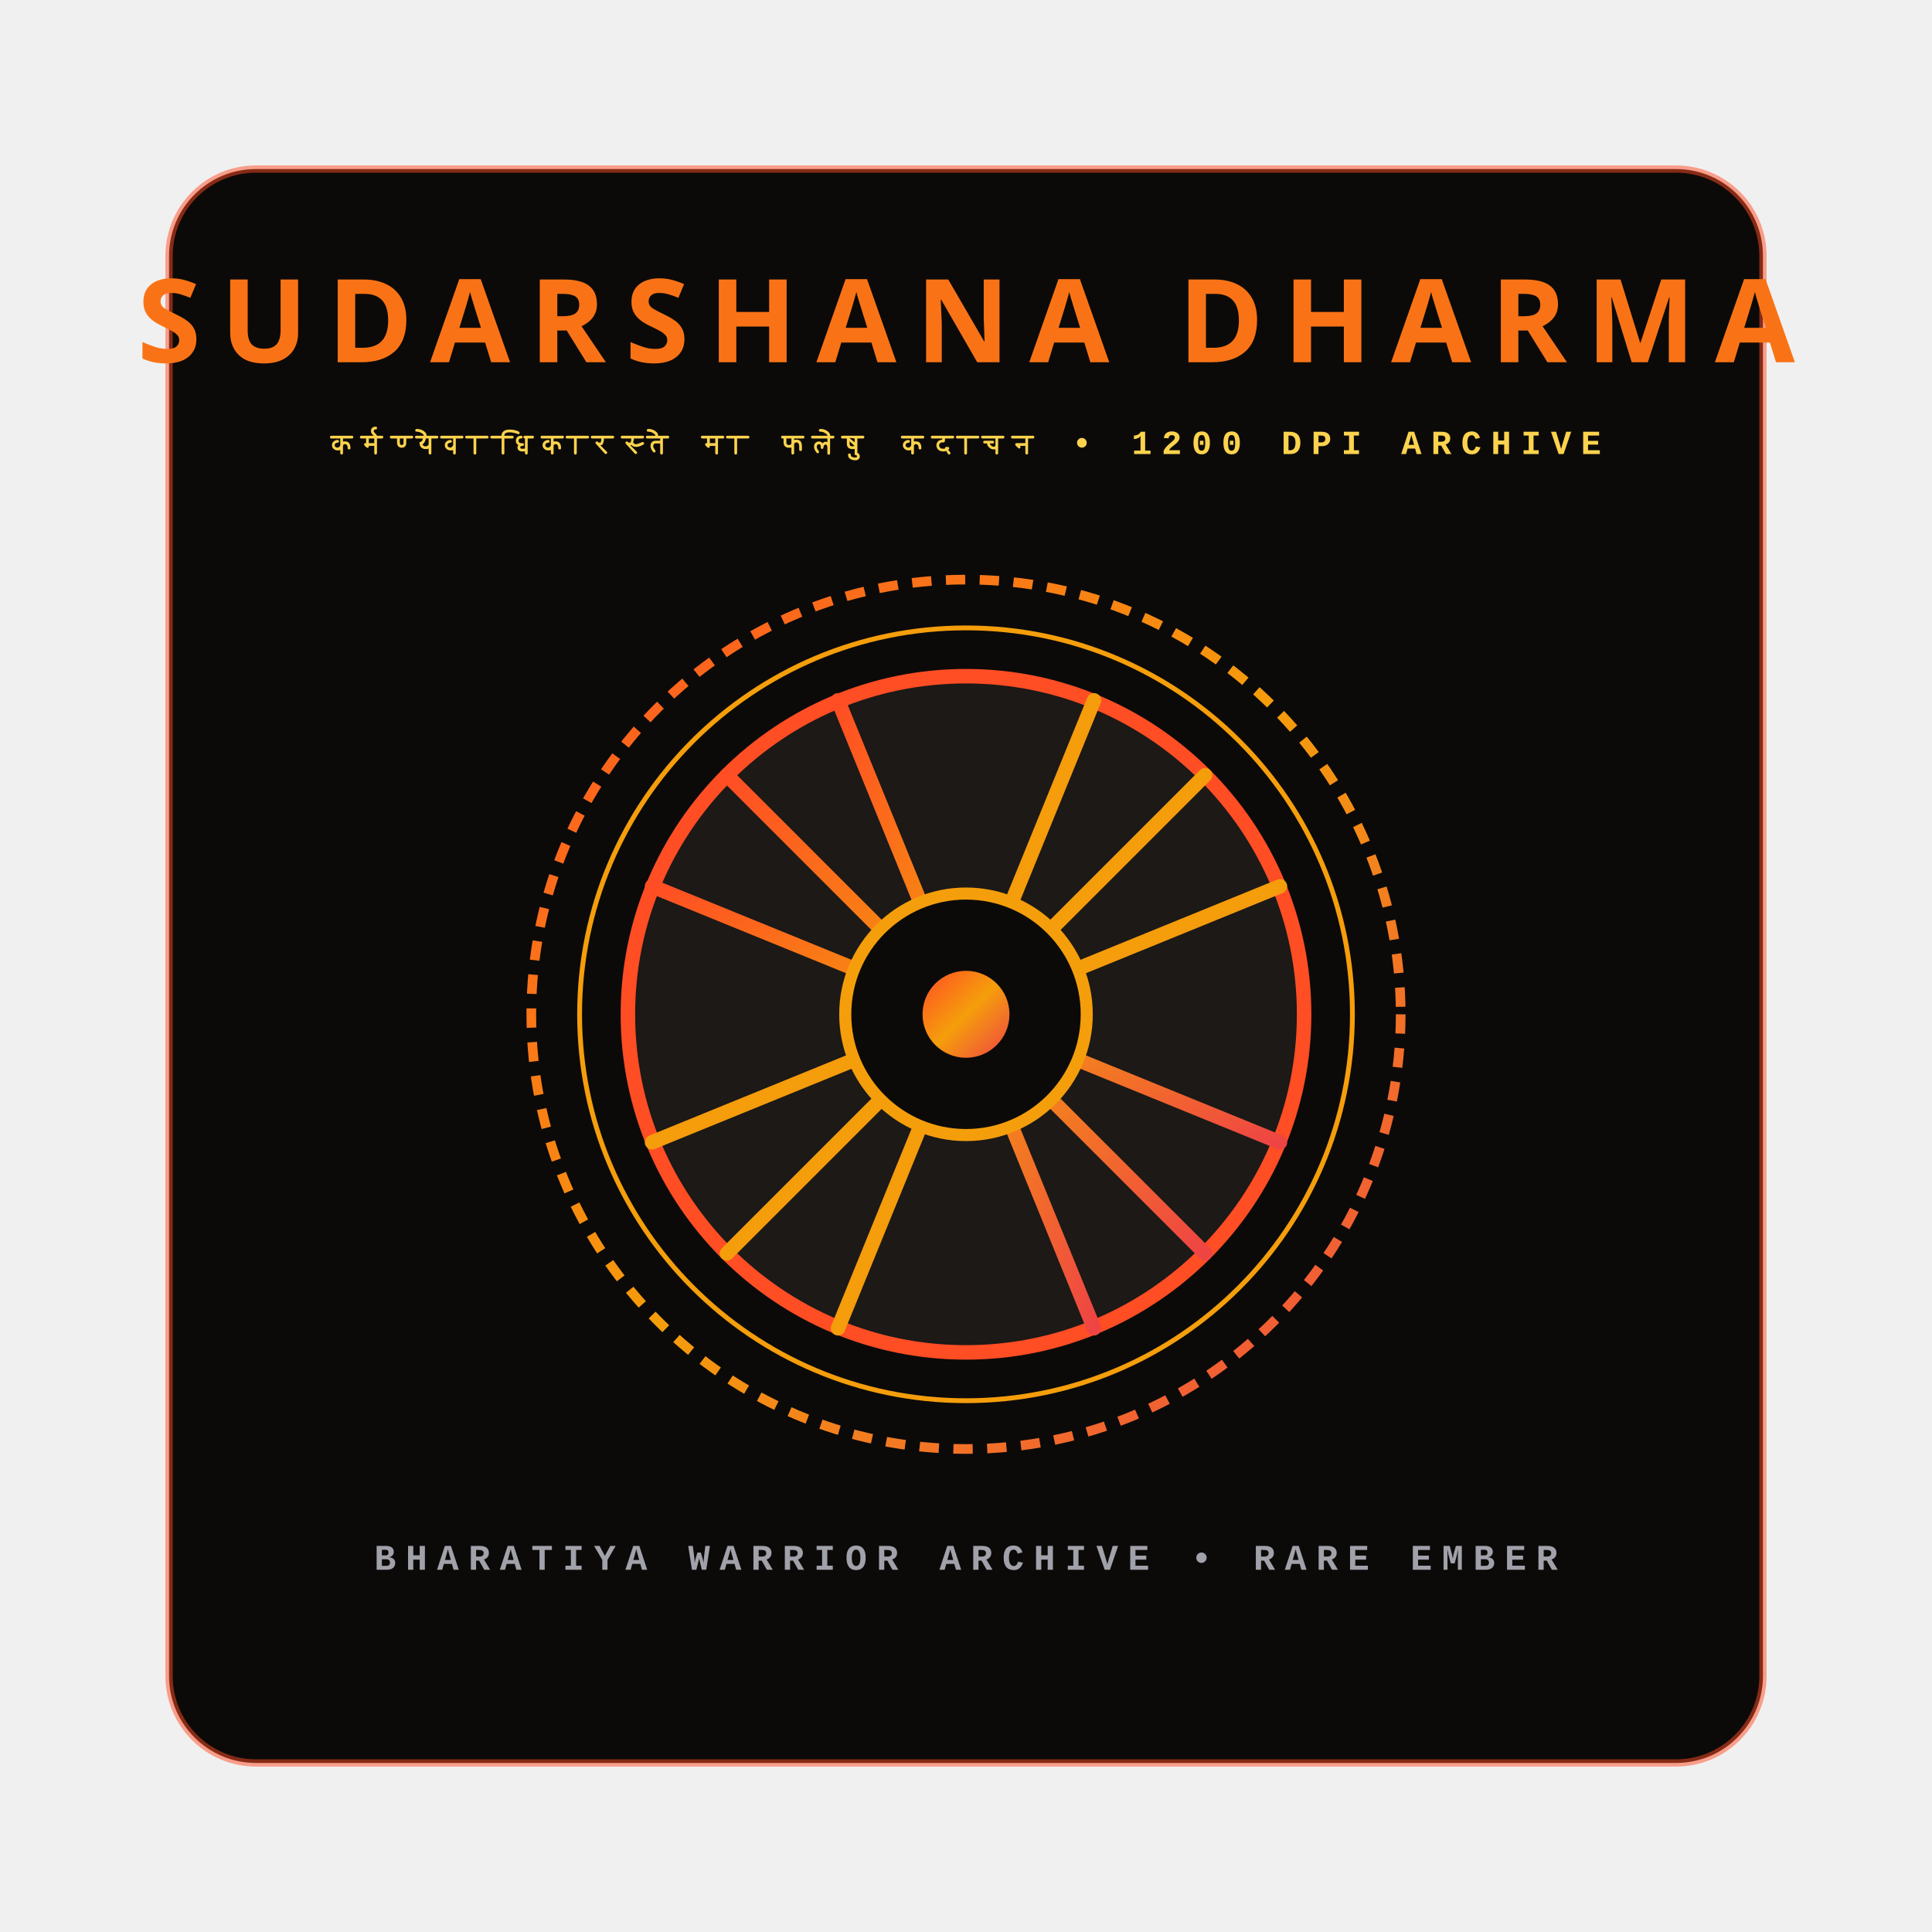
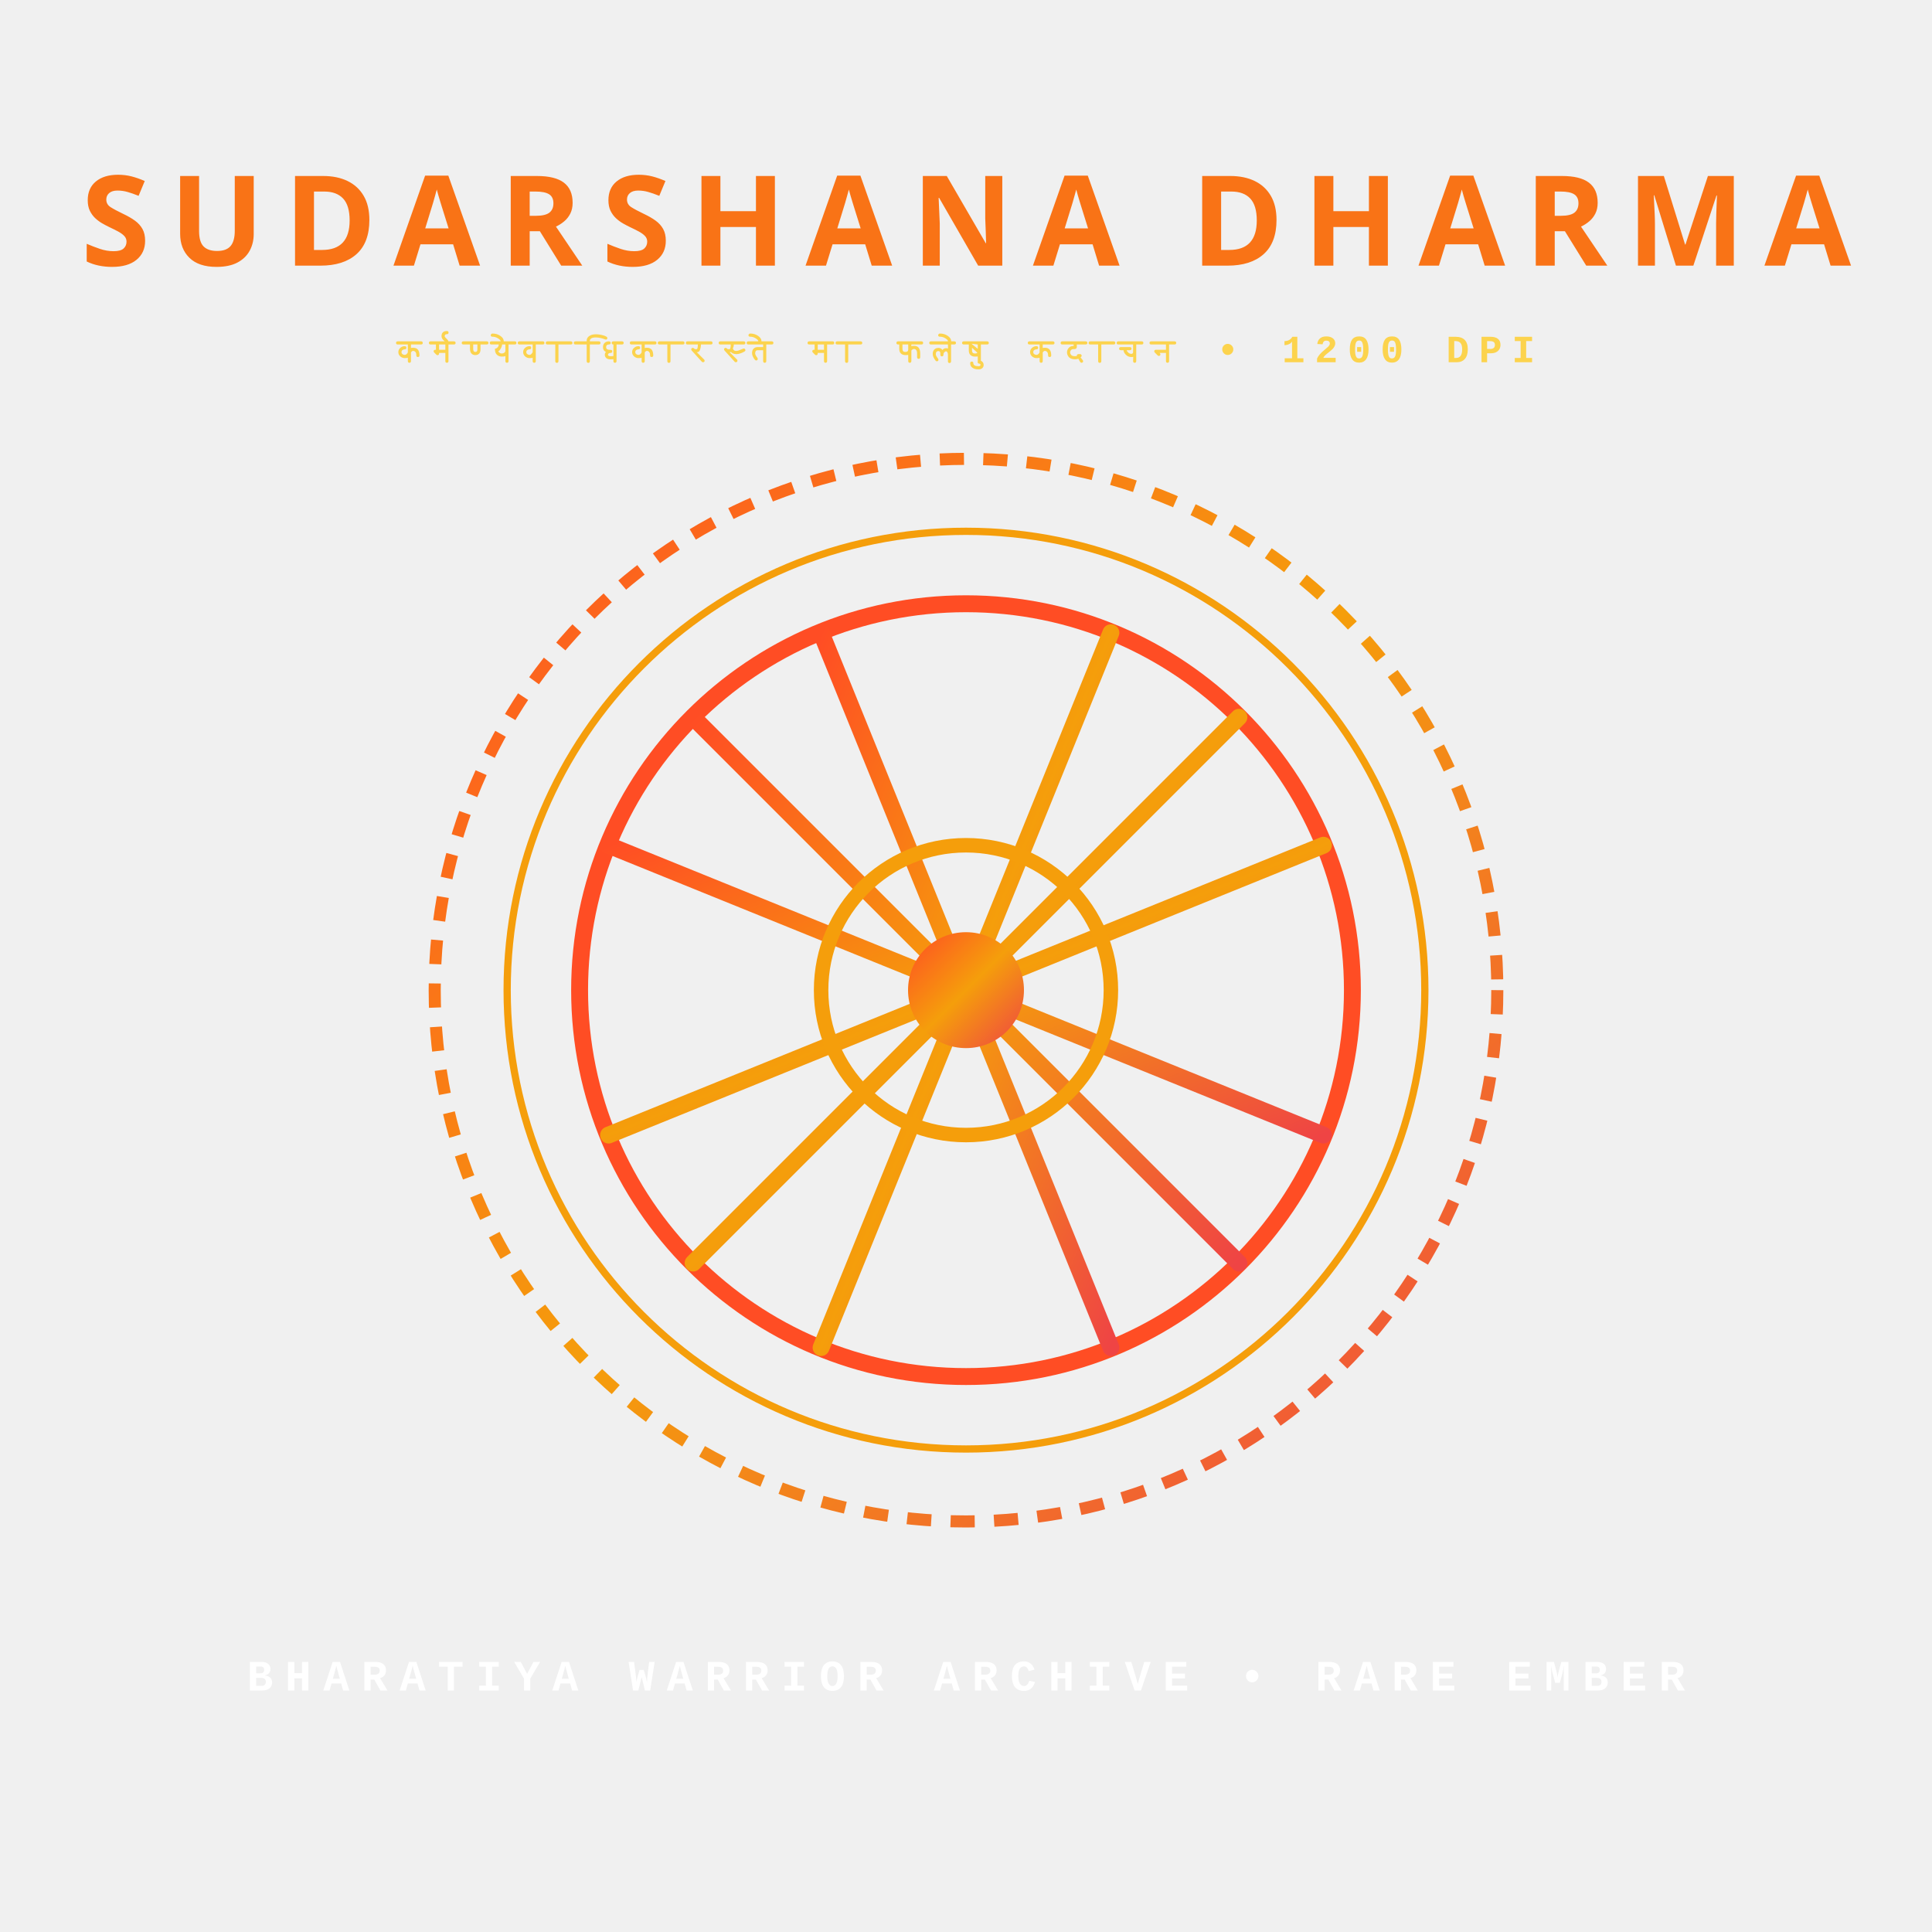
<svg xmlns="http://www.w3.org/2000/svg" viewBox="0 0 800 800" width="100%" height="100%">
  <defs>
    <linearGradient id="chakraGrad" x1="0%" y1="0%" x2="100%" y2="100%">
      <stop offset="0%" stop-color="#FF4D24" />
      <stop offset="50%" stop-color="#F59E0B" />
      <stop offset="100%" stop-color="#EF4444" />
    </linearGradient>
  </defs>
-   <rect x="70" y="70" width="660" height="660" rx="36" fill="#0C0A09" stroke="#FF4D24" stroke-width="3" stroke-opacity="0.5" />
-   <text x="400" y="150" fill="#F97316" font-family="Impact, sans-serif" font-size="48" font-weight="900" text-anchor="middle" letter-spacing="8">
+   <text x="400" y="110" fill="#F97316" font-family="'Impact', 'Arial Black', sans-serif" font-size="52" font-weight="900" text-anchor="middle" letter-spacing="8">
    SUDARSHANA DHARMA
  </text>
-   <text x="400" y="188" fill="#FCD34D" font-family="'Courier New', monospace" font-size="14" font-weight="700" text-anchor="middle" letter-spacing="4">
-     कर्मण्येवाधिकारस्ते मा फलेषु कदाचन • 1200 DPI ARCHIVE
+   <text x="400" y="150" fill="#FCD34D" font-family="'Courier New', monospace" font-size="16" font-weight="800" text-anchor="middle" letter-spacing="4">
+     कर्मण्येवाधिकारस्ते मा फलेषु कदाचन • 1200 DPI
  </text>
-   <g transform="translate(400, 420)">
-     <circle cx="0" cy="0" r="180" fill="none" stroke="url(#chakraGrad)" stroke-width="4" stroke-dasharray="8 6" />
-     <circle cx="0" cy="0" r="160" fill="none" stroke="#F59E0B" stroke-width="2" />
-     <circle cx="0" cy="0" r="140" fill="#1C1917" stroke="#FF4D24" stroke-width="6" />
-     <g stroke="url(#chakraGrad)" stroke-width="6" stroke-linecap="round">
-       <line x1="0" y1="-140" x2="0" y2="140" />
-       <line x1="-140" y1="0" x2="140" y2="0" />
-       <line x1="-99" y1="-99" x2="99" y2="99" />
-       <line x1="-99" y1="99" x2="99" y2="-99" />
-       <line x1="-130" y1="-53" x2="130" y2="53" />
-       <line x1="-53" y1="-130" x2="53" y2="130" />
-       <line x1="53" y1="-130" x2="-53" y2="130" />
-       <line x1="130" y1="-53" x2="-130" y2="53" />
+   <g transform="translate(400, 410)">
+     <circle cx="0" cy="0" r="220" fill="none" stroke="url(#chakraGrad)" stroke-width="5" stroke-dasharray="10 8" />
+     <circle cx="0" cy="0" r="190" fill="none" stroke="#F59E0B" stroke-width="3" />
+     <circle cx="0" cy="0" r="160" fill="none" stroke="#FF4D24" stroke-width="7" />
+     <g stroke="url(#chakraGrad)" stroke-width="7" stroke-linecap="round">
+       <line x1="0" y1="-160" x2="0" y2="160" />
+       <line x1="-160" y1="0" x2="160" y2="0" />
+       <line x1="-113" y1="-113" x2="113" y2="113" />
+       <line x1="-113" y1="113" x2="113" y2="-113" />
+       <line x1="-148" y1="-60" x2="148" y2="60" />
+       <line x1="-60" y1="-148" x2="60" y2="148" />
+       <line x1="60" y1="-148" x2="-60" y2="148" />
+       <line x1="148" y1="-60" x2="-148" y2="60" />
    </g>
-     <circle cx="0" cy="0" r="50" fill="#0C0A09" stroke="#F59E0B" stroke-width="5" />
-     <circle cx="0" cy="0" r="18" fill="url(#chakraGrad)" />
+     <circle cx="0" cy="0" r="60" fill="none" stroke="#F59E0B" stroke-width="6" />
+     <circle cx="0" cy="0" r="24" fill="url(#chakraGrad)" />
  </g>
-   <text x="400" y="650" fill="#A1A1AA" font-family="'Courier New', monospace" font-size="15" font-weight="800" text-anchor="middle" letter-spacing="4">
+   <text x="400" y="700" fill="#FFFFFF" font-family="'Courier New', monospace" font-size="18" font-weight="900" text-anchor="middle" letter-spacing="5">
    BHARATIYA WARRIOR ARCHIVE • RARE EMBER
  </text>
</svg>
